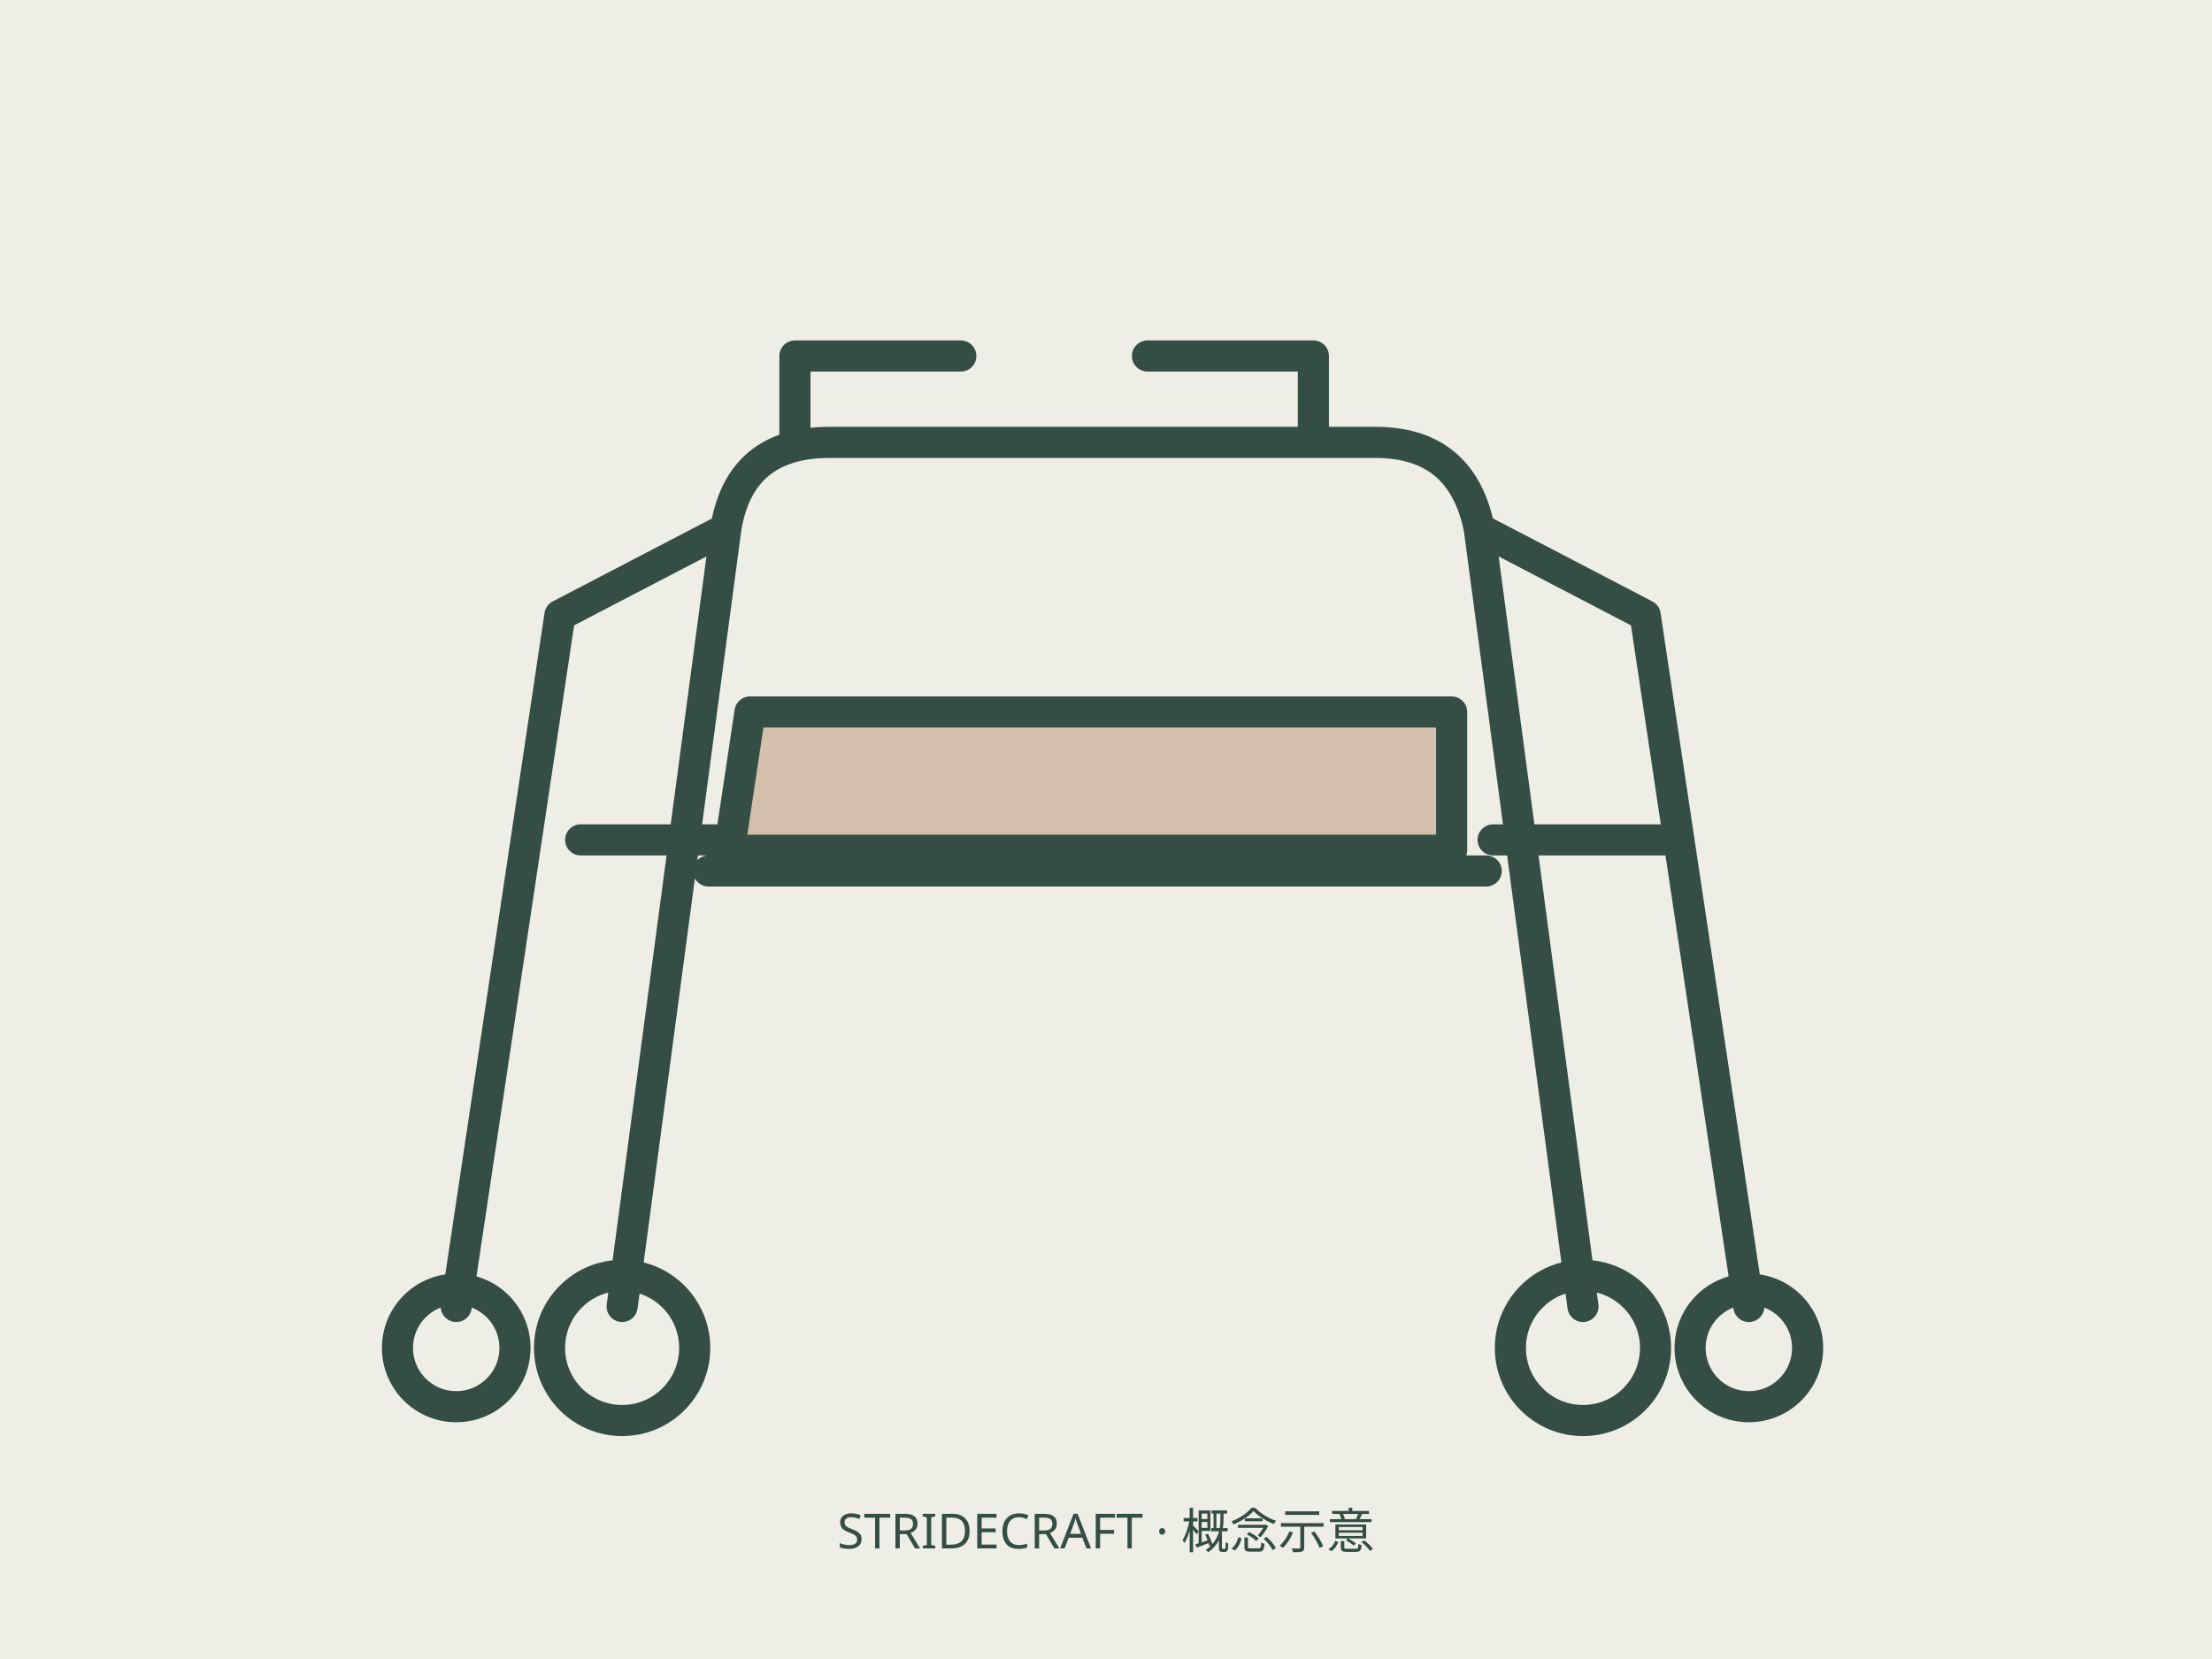
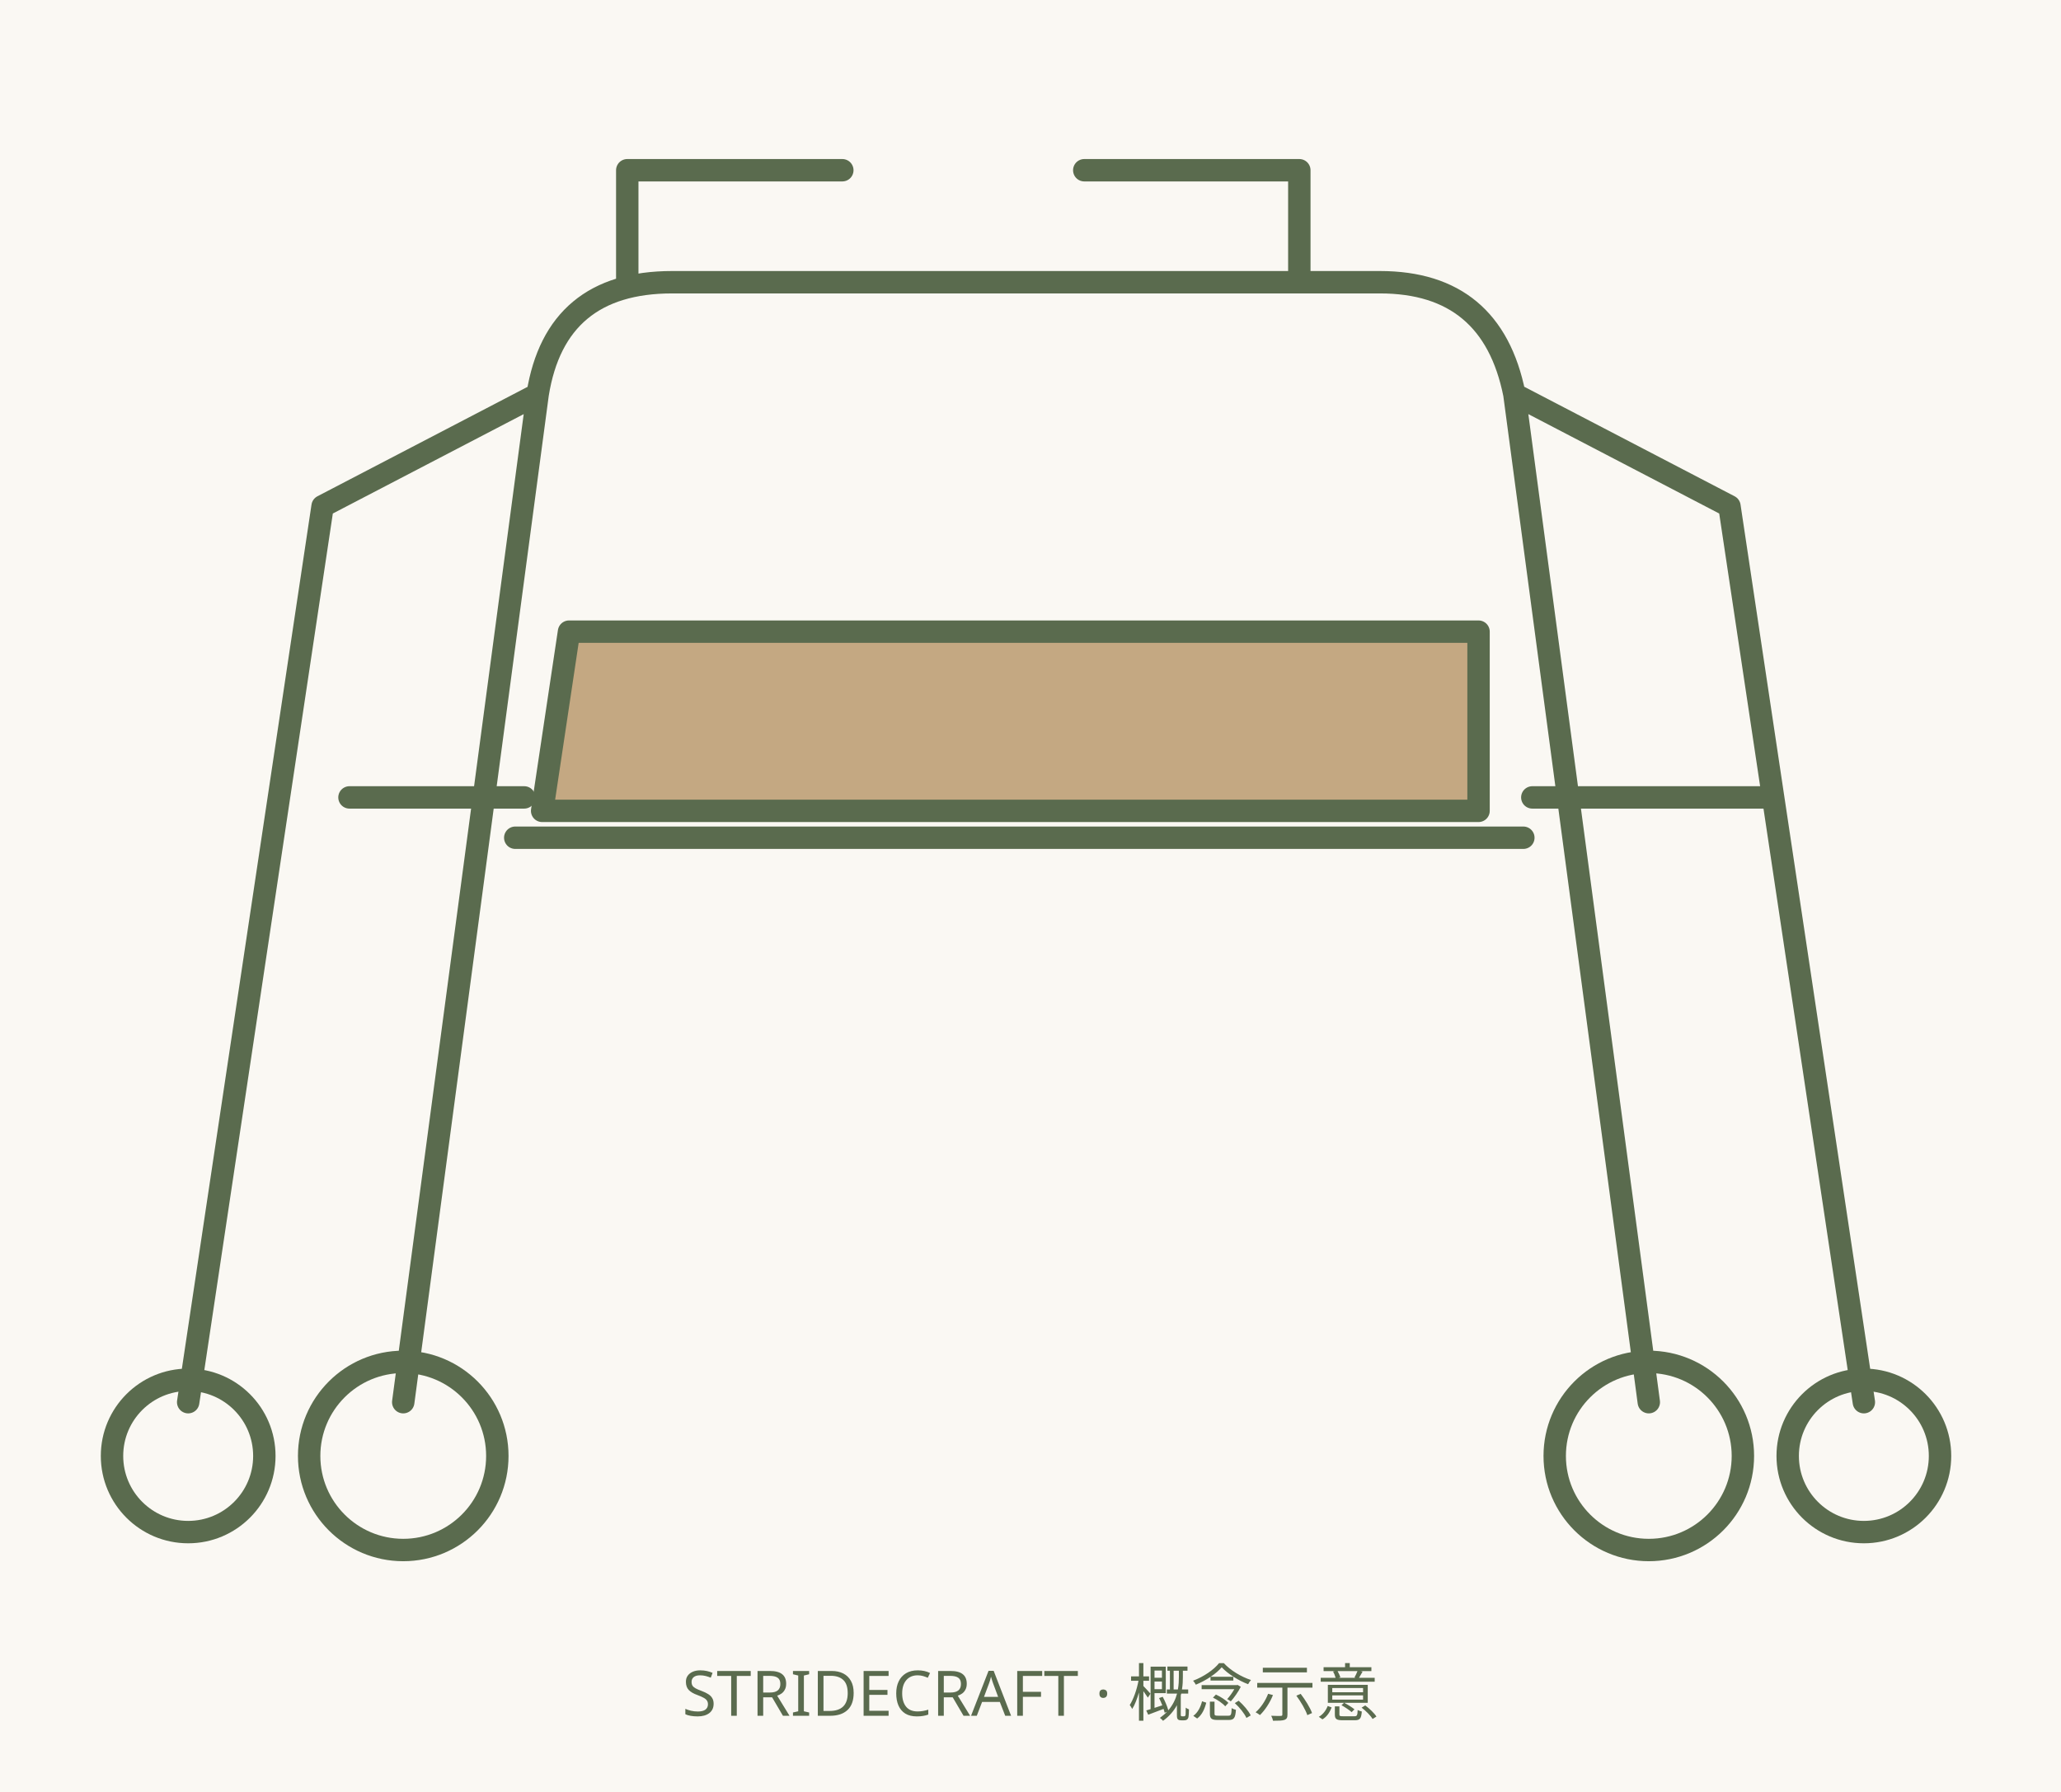
- <svg xmlns="http://www.w3.org/2000/svg" viewBox="0 0 640 480">
-   <rect width="640" height="480" fill="#eeeee7" />
-   <g fill="none" stroke="#344d45" stroke-width="9" stroke-linecap="round" stroke-linejoin="round">
+ <svg xmlns="http://www.w3.org/2000/svg" viewBox="90 65 460 400">
+   <rect width="640" height="480" fill="#FAF8F3" />
+   <g fill="none" stroke="#5A6B4E" stroke-width="5" stroke-linecap="round" stroke-linejoin="round">
    <path d="M180 378l30-225q4-25 30-25h158q25 0 30 25l30 225M210 153l-48 25-30 200M428 153l48 25 30 200M205 252h225M168 243h39M432 243h53M230 128v-25h48M380 128v-25h-48" />
-     <path d="M217 206h203v40H211z" fill="#d3bfab" />
+     <path d="M217 206h203v40H211z" fill="#C4A882" />
    <circle cx="180" cy="390" r="21" />
    <circle cx="458" cy="390" r="21" />
    <circle cx="132" cy="390" r="17" />
    <circle cx="506" cy="390" r="17" />
  </g>
-   <text x="320" y="448" text-anchor="middle" font-family="sans-serif" font-size="14" fill="#344d45">STRIDECRAFT · 概念示意</text>
+   <text x="320" y="448" text-anchor="middle" font-family="sans-serif" font-size="14" fill="#5A6B4E">STRIDECRAFT · 概念示意</text>
</svg>
